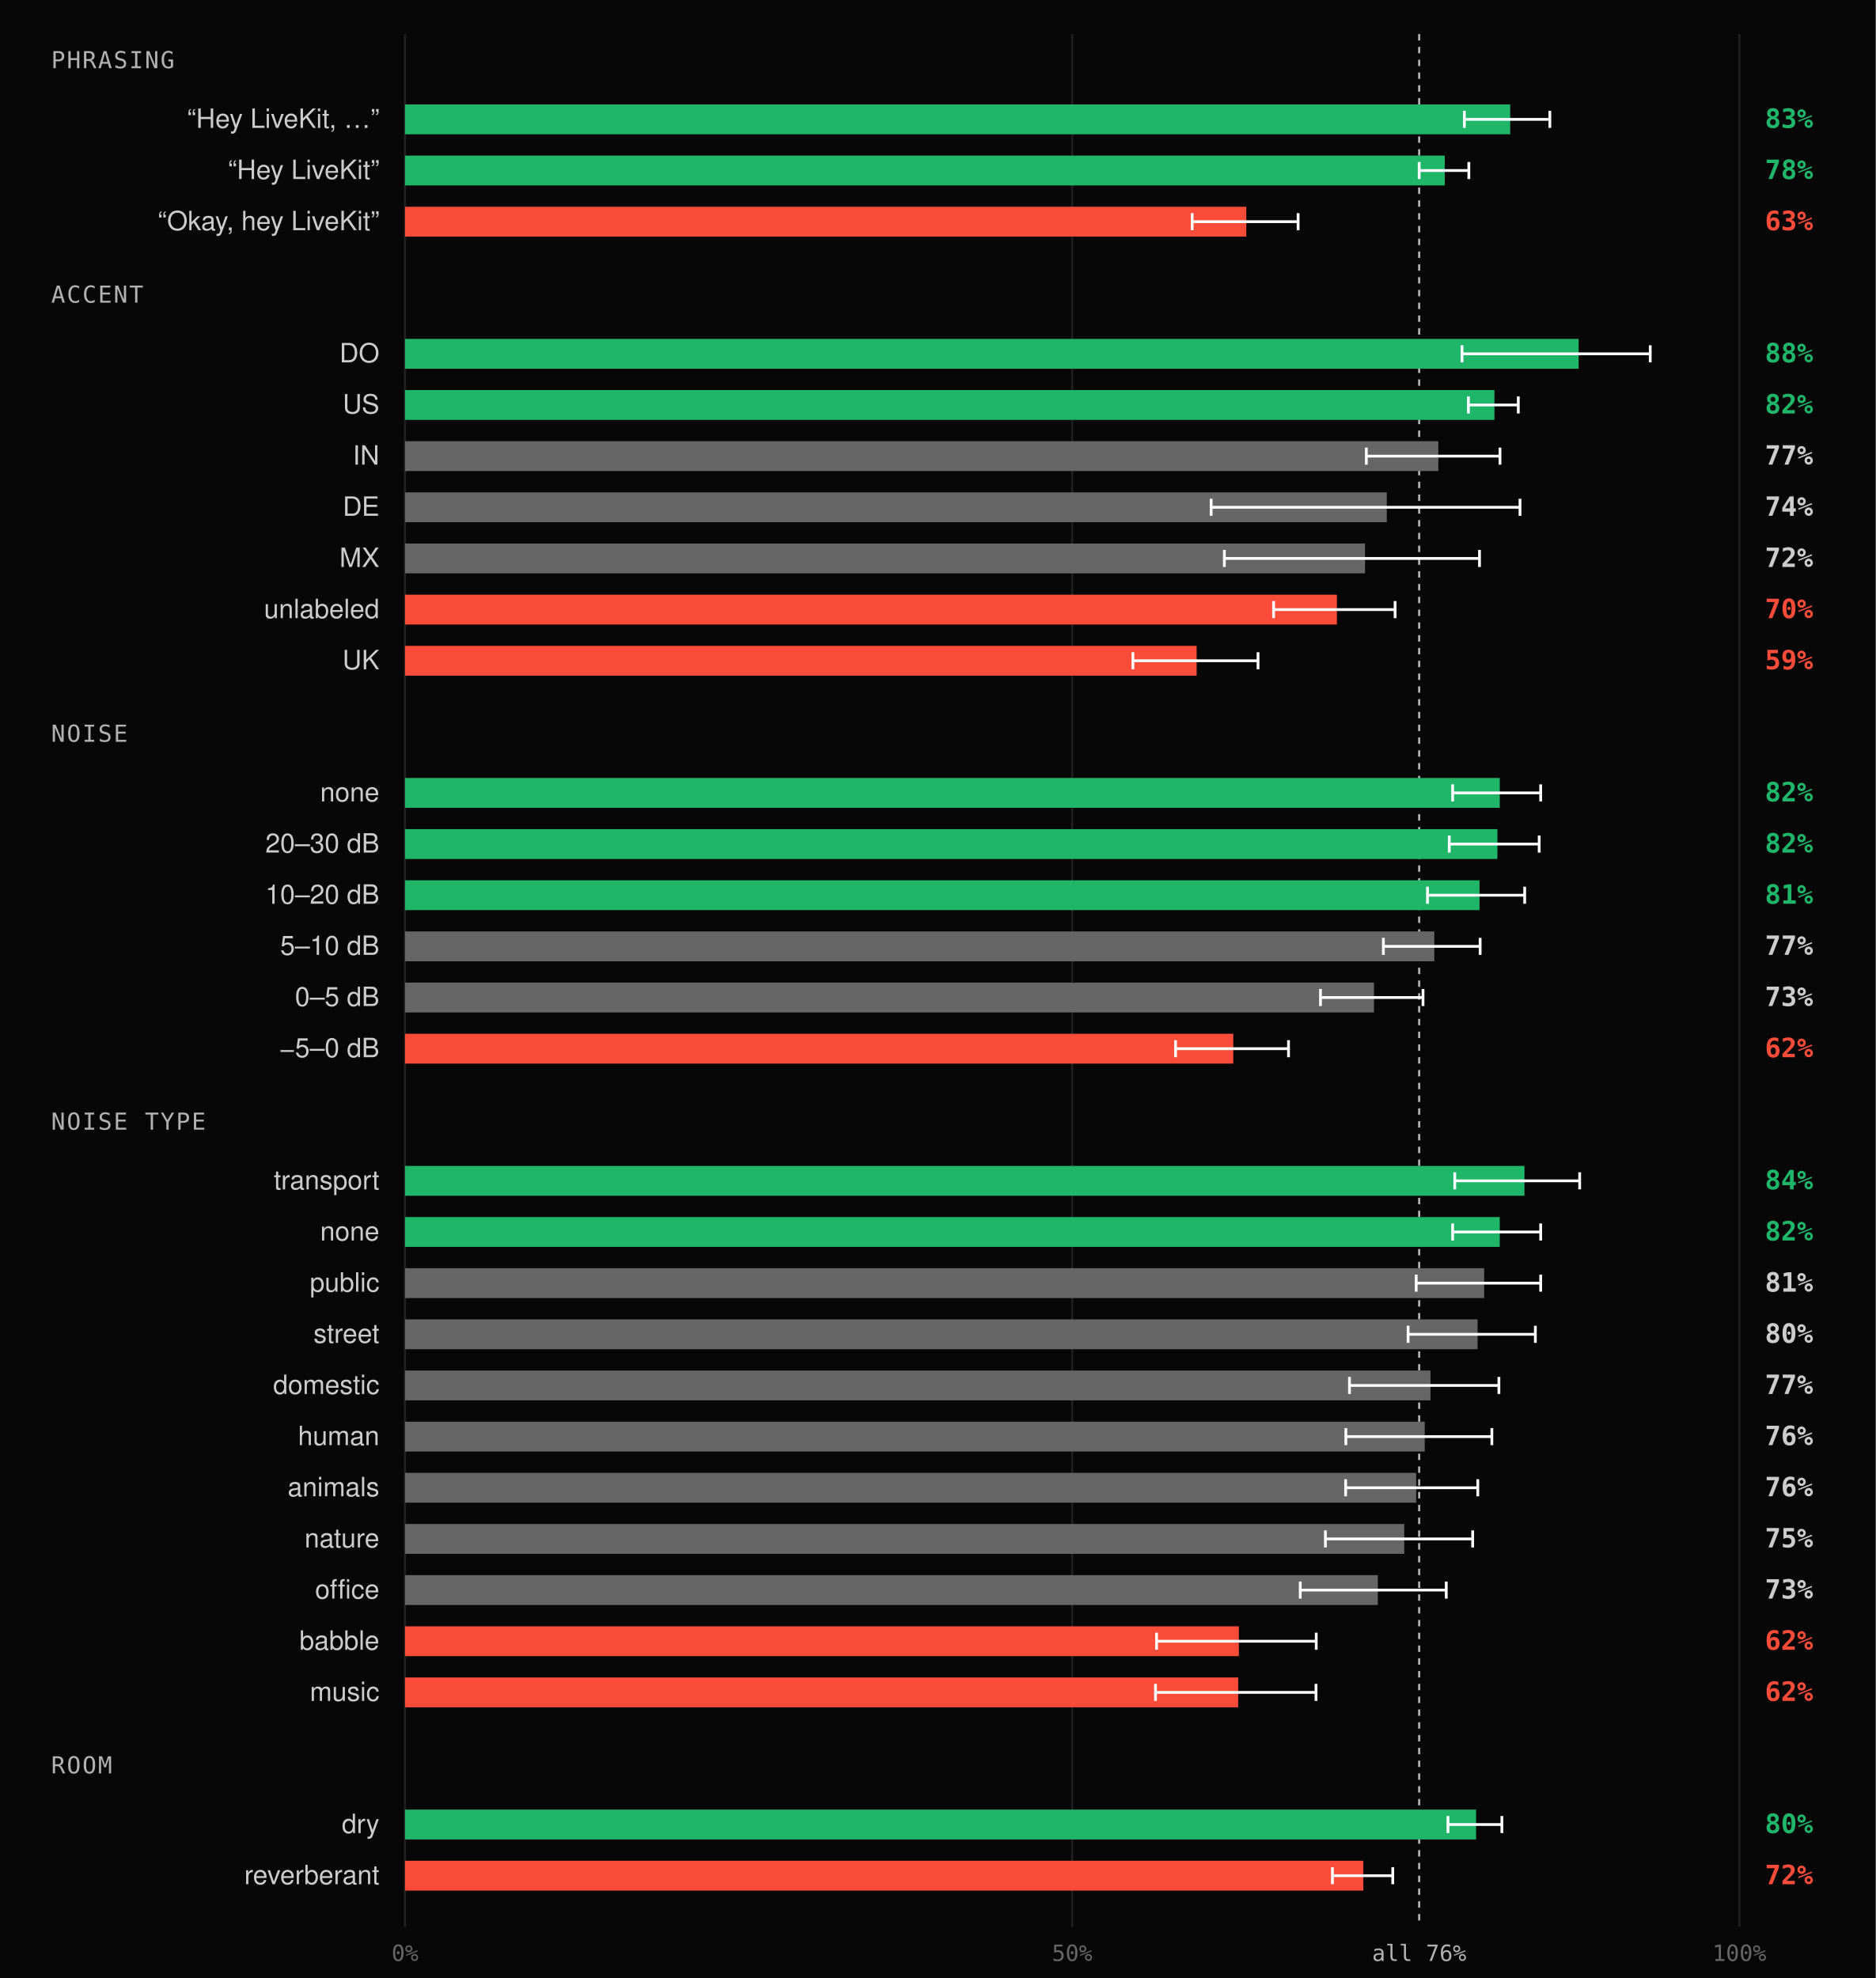
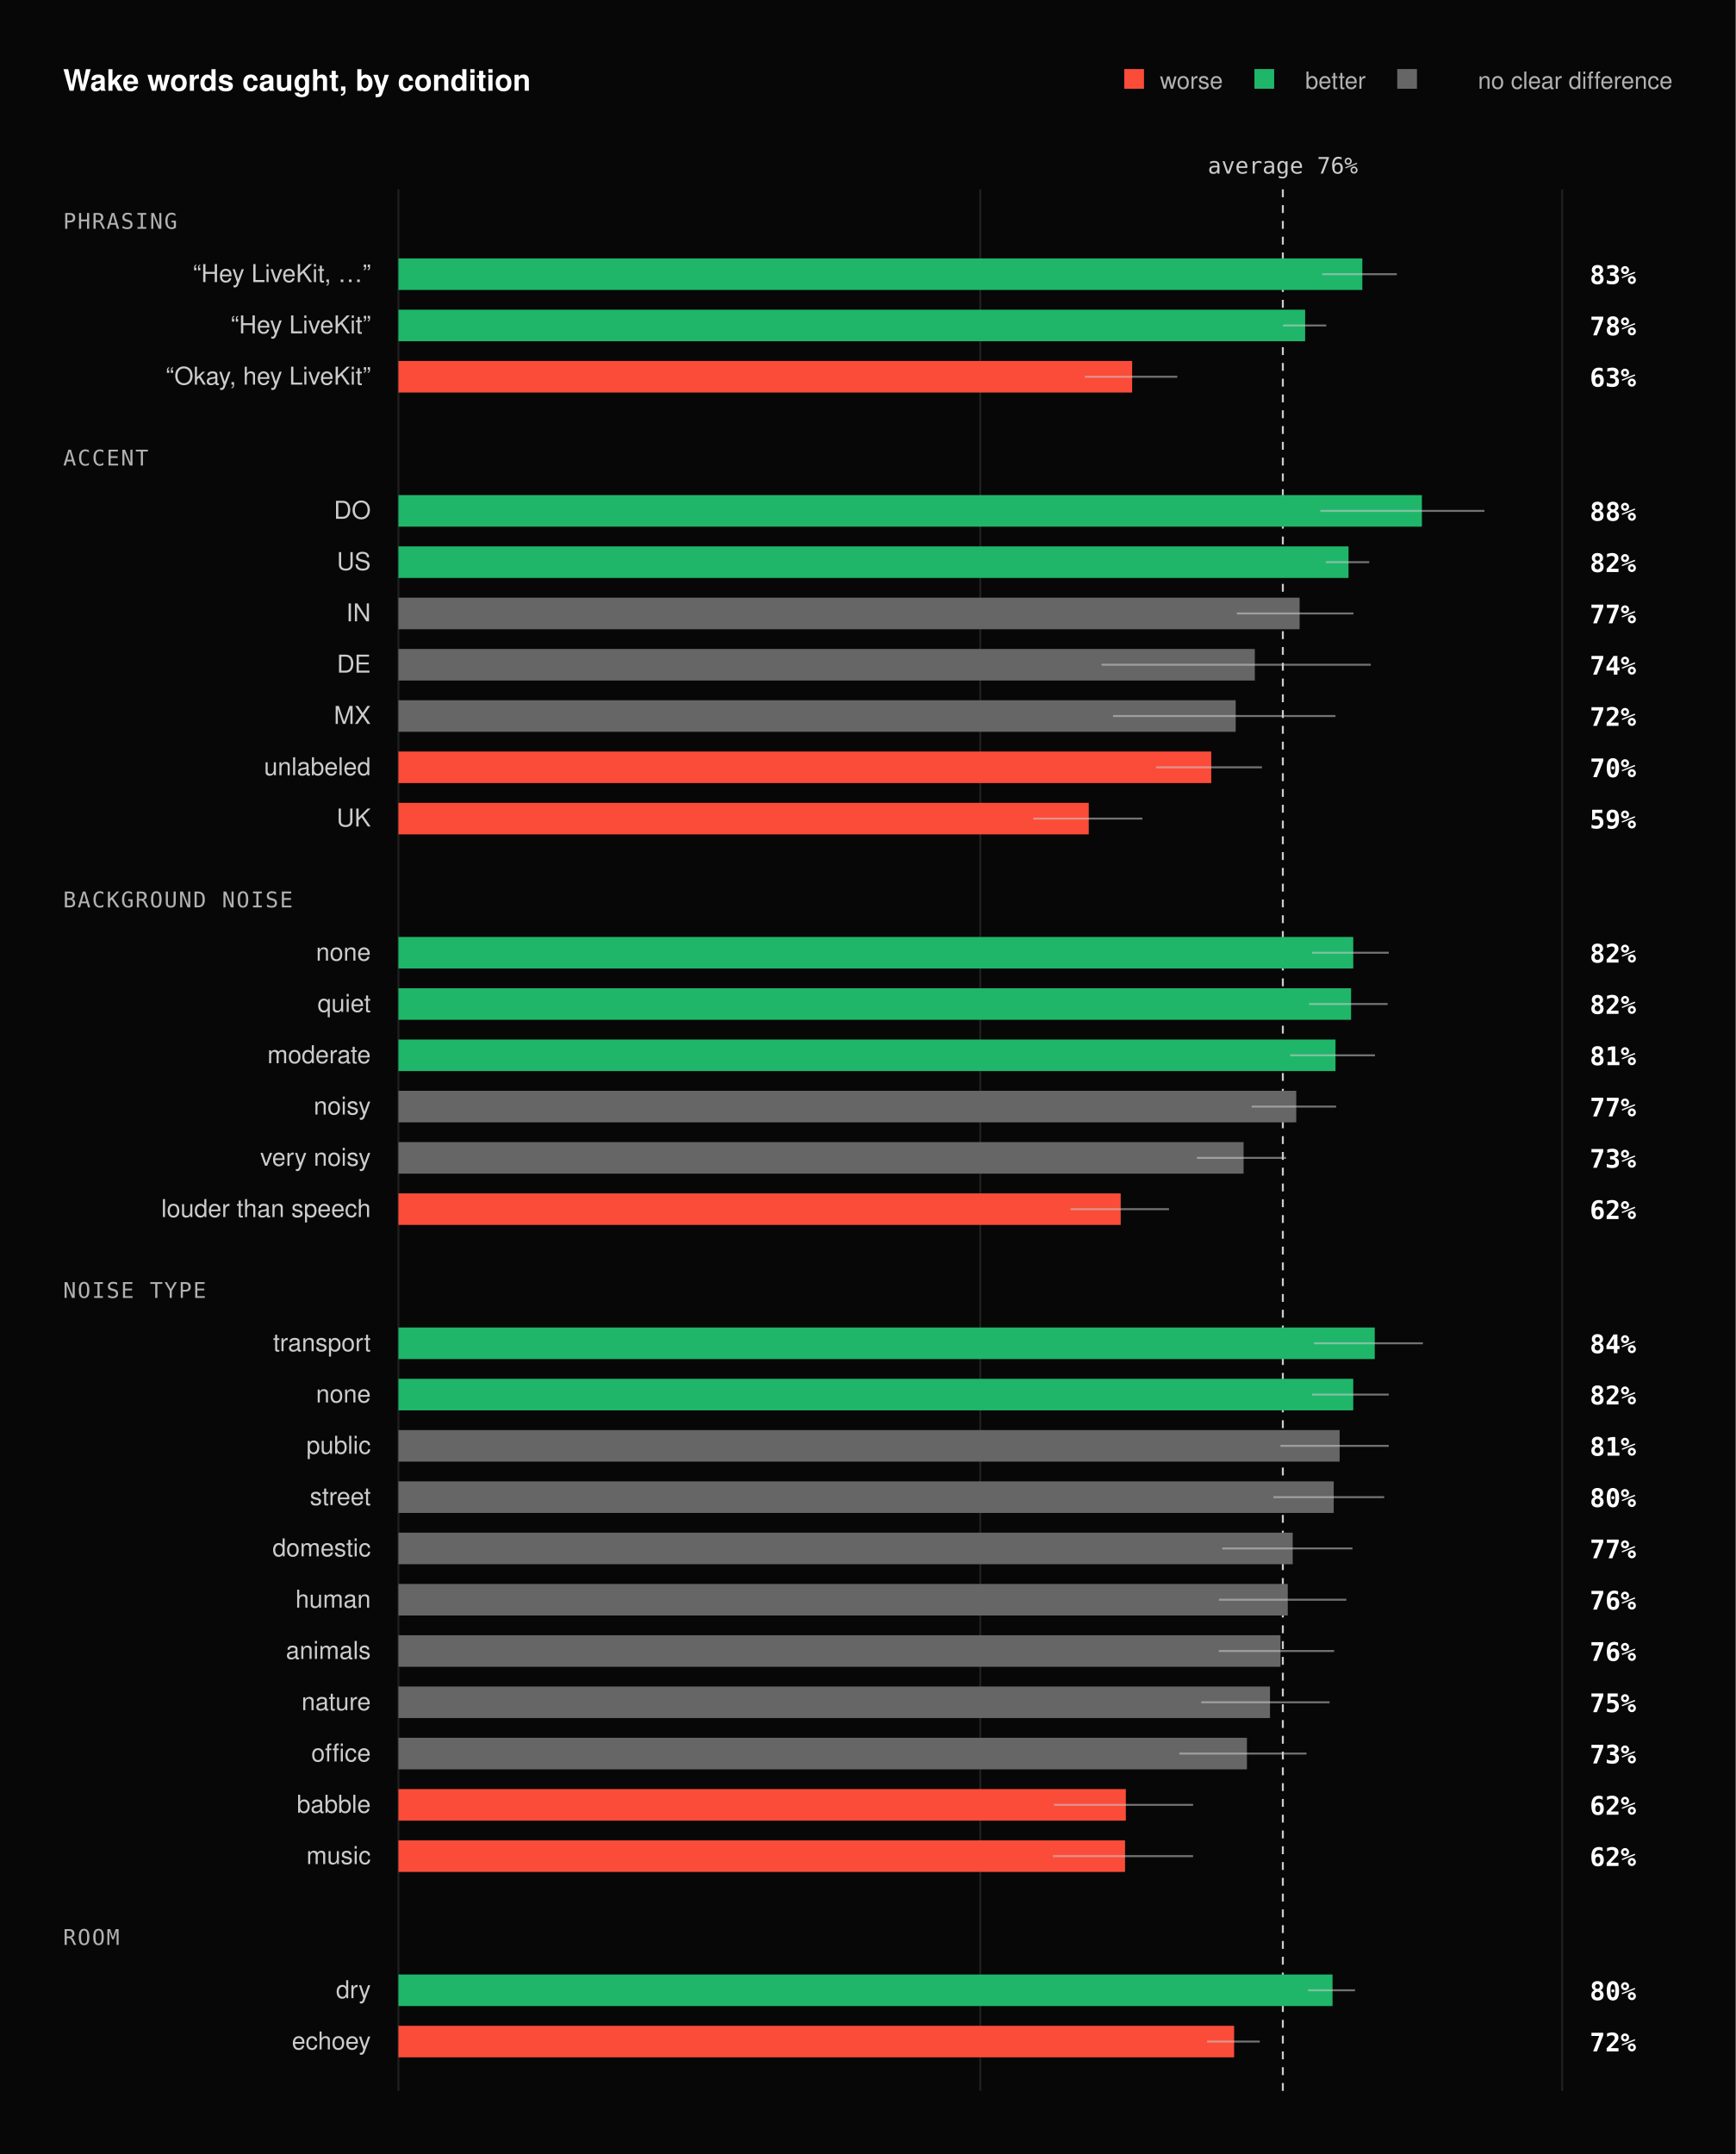
- <svg xmlns="http://www.w3.org/2000/svg" viewBox="0 0 880 928" width="880" height="928" font-family="'Public Sans', ui-sans-serif, system-ui, -apple-system, 'Segoe UI', Helvetica, Arial, sans-serif">
-   <rect width="880" height="928" fill="#070707" />
-   <line x1="190.0" y1="16" x2="190.0" y2="904" stroke="#202020" />
-   <text x="190.0" y="920.0" fill="#666666" font-size="10.5" text-anchor="middle" font-weight="400" font-family="CommitMono, ui-monospace, 'SF Mono', 'Cascadia Mono', Menlo, monospace">0%</text>
-   <line x1="503.0" y1="16" x2="503.0" y2="904" stroke="#202020" />
-   <text x="503.0" y="920.0" fill="#666666" font-size="10.5" text-anchor="middle" font-weight="400" font-family="CommitMono, ui-monospace, 'SF Mono', 'Cascadia Mono', Menlo, monospace">50%</text>
-   <line x1="816.0" y1="16" x2="816.0" y2="904" stroke="#202020" />
-   <text x="816.0" y="920.0" fill="#666666" font-size="10.5" text-anchor="middle" font-weight="400" font-family="CommitMono, ui-monospace, 'SF Mono', 'Cascadia Mono', Menlo, monospace">100%</text>
-   <line x1="665.8" y1="16" x2="665.8" y2="904" stroke="#b2b2b2" stroke-dasharray="3 3" />
-   <text x="665.8" y="920.0" fill="#b2b2b2" font-size="10.5" text-anchor="middle" font-weight="400" font-family="CommitMono, ui-monospace, 'SF Mono', 'Cascadia Mono', Menlo, monospace">all 76%</text>
-   <text x="24.0" y="32.0" fill="#b2b2b2" font-size="11" text-anchor="start" font-weight="400" font-family="CommitMono, ui-monospace, 'SF Mono', 'Cascadia Mono', Menlo, monospace" letter-spacing="0.7">PHRASING</text>
-   <text x="178.0" y="60.0" fill="#cccccc" font-size="12.5" text-anchor="end" font-weight="400">“Hey LiveKit, …”</text>
-   <rect x="190" y="49.0" width="518.5" height="14" fill="#1fb66a" />
-   <line x1="687.0" y1="56.0" x2="727.1" y2="56.0" stroke="#ffffff" stroke-width="1.3" />
-   <line x1="687.0" y1="52.0" x2="687.0" y2="60.0" stroke="#ffffff" stroke-width="1.3" />
-   <line x1="727.1" y1="52.0" x2="727.1" y2="60.0" stroke="#ffffff" stroke-width="1.3" />
-   <text x="828.0" y="60.0" fill="#1fb66a" font-size="12.5" text-anchor="start" font-weight="600" font-family="CommitMono, ui-monospace, 'SF Mono', 'Cascadia Mono', Menlo, monospace">83%</text>
-   <text x="178.0" y="84.0" fill="#cccccc" font-size="12.5" text-anchor="end" font-weight="400">“Hey LiveKit”</text>
-   <rect x="190" y="73.0" width="487.8" height="14" fill="#1fb66a" />
-   <line x1="665.8" y1="80.0" x2="689.1" y2="80.0" stroke="#ffffff" stroke-width="1.3" />
-   <line x1="665.8" y1="76.0" x2="665.8" y2="84.0" stroke="#ffffff" stroke-width="1.3" />
-   <line x1="689.1" y1="76.0" x2="689.1" y2="84.0" stroke="#ffffff" stroke-width="1.3" />
-   <text x="828.0" y="84.0" fill="#1fb66a" font-size="12.5" text-anchor="start" font-weight="600" font-family="CommitMono, ui-monospace, 'SF Mono', 'Cascadia Mono', Menlo, monospace">78%</text>
-   <text x="178.0" y="108.0" fill="#cccccc" font-size="12.5" text-anchor="end" font-weight="400">“Okay, hey LiveKit”</text>
-   <rect x="190" y="97.0" width="394.7" height="14" fill="#fa4c39" />
-   <line x1="559.3" y1="104.0" x2="609.0" y2="104.0" stroke="#ffffff" stroke-width="1.3" />
-   <line x1="559.3" y1="100.0" x2="559.3" y2="108.0" stroke="#ffffff" stroke-width="1.3" />
-   <line x1="609.0" y1="100.0" x2="609.0" y2="108.0" stroke="#ffffff" stroke-width="1.3" />
-   <text x="828.0" y="108.0" fill="#fa4c39" font-size="12.5" text-anchor="start" font-weight="600" font-family="CommitMono, ui-monospace, 'SF Mono', 'Cascadia Mono', Menlo, monospace">63%</text>
-   <text x="24.0" y="142.0" fill="#b2b2b2" font-size="11" text-anchor="start" font-weight="400" font-family="CommitMono, ui-monospace, 'SF Mono', 'Cascadia Mono', Menlo, monospace" letter-spacing="0.7">ACCENT</text>
-   <text x="178.0" y="170.0" fill="#cccccc" font-size="12.5" text-anchor="end" font-weight="400">DO</text>
-   <rect x="190" y="159.0" width="550.6" height="14" fill="#1fb66a" />
-   <line x1="685.9" y1="166.0" x2="774.2" y2="166.0" stroke="#ffffff" stroke-width="1.3" />
-   <line x1="685.9" y1="162.0" x2="685.9" y2="170.0" stroke="#ffffff" stroke-width="1.3" />
-   <line x1="774.2" y1="162.0" x2="774.2" y2="170.0" stroke="#ffffff" stroke-width="1.3" />
-   <text x="828.0" y="170.0" fill="#1fb66a" font-size="12.5" text-anchor="start" font-weight="600" font-family="CommitMono, ui-monospace, 'SF Mono', 'Cascadia Mono', Menlo, monospace">88%</text>
-   <text x="178.0" y="194.0" fill="#cccccc" font-size="12.5" text-anchor="end" font-weight="400">US</text>
-   <rect x="190" y="183.0" width="511.1" height="14" fill="#1fb66a" />
-   <line x1="688.9" y1="190.0" x2="712.3" y2="190.0" stroke="#ffffff" stroke-width="1.3" />
-   <line x1="688.9" y1="186.0" x2="688.9" y2="194.0" stroke="#ffffff" stroke-width="1.3" />
-   <line x1="712.3" y1="186.0" x2="712.3" y2="194.0" stroke="#ffffff" stroke-width="1.3" />
-   <text x="828.0" y="194.0" fill="#1fb66a" font-size="12.5" text-anchor="start" font-weight="600" font-family="CommitMono, ui-monospace, 'SF Mono', 'Cascadia Mono', Menlo, monospace">82%</text>
-   <text x="178.0" y="218.0" fill="#cccccc" font-size="12.5" text-anchor="end" font-weight="400">IN</text>
-   <rect x="190" y="207.0" width="484.8" height="14" fill="#666666" />
-   <line x1="641.0" y1="214.0" x2="703.7" y2="214.0" stroke="#ffffff" stroke-width="1.3" />
-   <line x1="641.0" y1="210.0" x2="641.0" y2="218.0" stroke="#ffffff" stroke-width="1.3" />
-   <line x1="703.7" y1="210.0" x2="703.7" y2="218.0" stroke="#ffffff" stroke-width="1.3" />
-   <text x="828.0" y="218.0" fill="#cccccc" font-size="12.5" text-anchor="start" font-weight="600" font-family="CommitMono, ui-monospace, 'SF Mono', 'Cascadia Mono', Menlo, monospace">77%</text>
-   <text x="178.0" y="242.0" fill="#cccccc" font-size="12.5" text-anchor="end" font-weight="400">DE</text>
-   <rect x="190" y="231.0" width="460.6" height="14" fill="#666666" />
-   <line x1="568.2" y1="238.0" x2="713.1" y2="238.0" stroke="#ffffff" stroke-width="1.3" />
-   <line x1="568.2" y1="234.0" x2="568.2" y2="242.0" stroke="#ffffff" stroke-width="1.3" />
-   <line x1="713.1" y1="234.0" x2="713.1" y2="242.0" stroke="#ffffff" stroke-width="1.3" />
-   <text x="828.0" y="242.0" fill="#cccccc" font-size="12.5" text-anchor="start" font-weight="600" font-family="CommitMono, ui-monospace, 'SF Mono', 'Cascadia Mono', Menlo, monospace">74%</text>
-   <text x="178.0" y="266.0" fill="#cccccc" font-size="12.5" text-anchor="end" font-weight="400">MX</text>
-   <rect x="190" y="255.0" width="450.4" height="14" fill="#666666" />
-   <line x1="574.4" y1="262.0" x2="694.1" y2="262.0" stroke="#ffffff" stroke-width="1.3" />
-   <line x1="574.4" y1="258.0" x2="574.4" y2="266.0" stroke="#ffffff" stroke-width="1.3" />
-   <line x1="694.1" y1="258.0" x2="694.1" y2="266.0" stroke="#ffffff" stroke-width="1.3" />
-   <text x="828.0" y="266.0" fill="#cccccc" font-size="12.5" text-anchor="start" font-weight="600" font-family="CommitMono, ui-monospace, 'SF Mono', 'Cascadia Mono', Menlo, monospace">72%</text>
-   <text x="178.0" y="290.0" fill="#cccccc" font-size="12.5" text-anchor="end" font-weight="400">unlabeled</text>
-   <rect x="190" y="279.0" width="437.2" height="14" fill="#fa4c39" />
-   <line x1="597.5" y1="286.0" x2="654.5" y2="286.0" stroke="#ffffff" stroke-width="1.3" />
-   <line x1="597.5" y1="282.0" x2="597.5" y2="290.0" stroke="#ffffff" stroke-width="1.3" />
-   <line x1="654.5" y1="282.0" x2="654.5" y2="290.0" stroke="#ffffff" stroke-width="1.3" />
-   <text x="828.0" y="290.0" fill="#fa4c39" font-size="12.5" text-anchor="start" font-weight="600" font-family="CommitMono, ui-monospace, 'SF Mono', 'Cascadia Mono', Menlo, monospace">70%</text>
-   <text x="178.0" y="314.0" fill="#cccccc" font-size="12.5" text-anchor="end" font-weight="400">UK</text>
-   <rect x="190" y="303.0" width="371.4" height="14" fill="#fa4c39" />
-   <line x1="531.5" y1="310.0" x2="590.2" y2="310.0" stroke="#ffffff" stroke-width="1.3" />
-   <line x1="531.5" y1="306.0" x2="531.5" y2="314.0" stroke="#ffffff" stroke-width="1.3" />
-   <line x1="590.2" y1="306.0" x2="590.2" y2="314.0" stroke="#ffffff" stroke-width="1.3" />
-   <text x="828.0" y="314.0" fill="#fa4c39" font-size="12.5" text-anchor="start" font-weight="600" font-family="CommitMono, ui-monospace, 'SF Mono', 'Cascadia Mono', Menlo, monospace">59%</text>
-   <text x="24.0" y="348.0" fill="#b2b2b2" font-size="11" text-anchor="start" font-weight="400" font-family="CommitMono, ui-monospace, 'SF Mono', 'Cascadia Mono', Menlo, monospace" letter-spacing="0.7">NOISE</text>
-   <text x="178.0" y="376.0" fill="#cccccc" font-size="12.5" text-anchor="end" font-weight="400">none</text>
-   <rect x="190" y="365.0" width="513.6" height="14" fill="#1fb66a" />
-   <line x1="681.5" y1="372.0" x2="722.8" y2="372.0" stroke="#ffffff" stroke-width="1.3" />
-   <line x1="681.5" y1="368.0" x2="681.5" y2="376.0" stroke="#ffffff" stroke-width="1.3" />
-   <line x1="722.8" y1="368.0" x2="722.8" y2="376.0" stroke="#ffffff" stroke-width="1.3" />
-   <text x="828.0" y="376.0" fill="#1fb66a" font-size="12.5" text-anchor="start" font-weight="600" font-family="CommitMono, ui-monospace, 'SF Mono', 'Cascadia Mono', Menlo, monospace">82%</text>
-   <text x="178.0" y="400.0" fill="#cccccc" font-size="12.5" text-anchor="end" font-weight="400">20–30 dB</text>
-   <rect x="190" y="389.0" width="512.5" height="14" fill="#1fb66a" />
-   <line x1="679.9" y1="396.0" x2="722.1" y2="396.0" stroke="#ffffff" stroke-width="1.3" />
-   <line x1="679.9" y1="392.0" x2="679.9" y2="400.0" stroke="#ffffff" stroke-width="1.3" />
-   <line x1="722.1" y1="392.0" x2="722.1" y2="400.0" stroke="#ffffff" stroke-width="1.3" />
-   <text x="828.0" y="400.0" fill="#1fb66a" font-size="12.5" text-anchor="start" font-weight="600" font-family="CommitMono, ui-monospace, 'SF Mono', 'Cascadia Mono', Menlo, monospace">82%</text>
-   <text x="178.0" y="424.0" fill="#cccccc" font-size="12.5" text-anchor="end" font-weight="400">10–20 dB</text>
-   <rect x="190" y="413.0" width="504.1" height="14" fill="#1fb66a" />
-   <line x1="669.7" y1="420.0" x2="715.3" y2="420.0" stroke="#ffffff" stroke-width="1.3" />
-   <line x1="669.7" y1="416.0" x2="669.7" y2="424.0" stroke="#ffffff" stroke-width="1.3" />
-   <line x1="715.3" y1="416.0" x2="715.3" y2="424.0" stroke="#ffffff" stroke-width="1.3" />
-   <text x="828.0" y="424.0" fill="#1fb66a" font-size="12.5" text-anchor="start" font-weight="600" font-family="CommitMono, ui-monospace, 'SF Mono', 'Cascadia Mono', Menlo, monospace">81%</text>
-   <text x="178.0" y="448.0" fill="#cccccc" font-size="12.5" text-anchor="end" font-weight="400">5–10 dB</text>
-   <rect x="190" y="437.0" width="482.9" height="14" fill="#666666" />
-   <line x1="649.0" y1="444.0" x2="694.4" y2="444.0" stroke="#ffffff" stroke-width="1.3" />
-   <line x1="649.0" y1="440.0" x2="649.0" y2="448.0" stroke="#ffffff" stroke-width="1.3" />
-   <line x1="694.4" y1="440.0" x2="694.4" y2="448.0" stroke="#ffffff" stroke-width="1.3" />
-   <text x="828.0" y="448.0" fill="#cccccc" font-size="12.5" text-anchor="start" font-weight="600" font-family="CommitMono, ui-monospace, 'SF Mono', 'Cascadia Mono', Menlo, monospace">77%</text>
-   <text x="178.0" y="472.0" fill="#cccccc" font-size="12.5" text-anchor="end" font-weight="400">0–5 dB</text>
-   <rect x="190" y="461.0" width="454.6" height="14" fill="#666666" />
-   <line x1="619.5" y1="468.0" x2="667.6" y2="468.0" stroke="#ffffff" stroke-width="1.3" />
-   <line x1="619.5" y1="464.0" x2="619.5" y2="472.0" stroke="#ffffff" stroke-width="1.3" />
-   <line x1="667.6" y1="464.0" x2="667.6" y2="472.0" stroke="#ffffff" stroke-width="1.3" />
-   <text x="828.0" y="472.0" fill="#cccccc" font-size="12.5" text-anchor="start" font-weight="600" font-family="CommitMono, ui-monospace, 'SF Mono', 'Cascadia Mono', Menlo, monospace">73%</text>
-   <text x="178.0" y="496.0" fill="#cccccc" font-size="12.5" text-anchor="end" font-weight="400">−5–0 dB</text>
-   <rect x="190" y="485.0" width="388.6" height="14" fill="#fa4c39" />
-   <line x1="551.5" y1="492.0" x2="604.5" y2="492.0" stroke="#ffffff" stroke-width="1.3" />
-   <line x1="551.5" y1="488.0" x2="551.5" y2="496.0" stroke="#ffffff" stroke-width="1.3" />
-   <line x1="604.5" y1="488.0" x2="604.5" y2="496.0" stroke="#ffffff" stroke-width="1.3" />
-   <text x="828.0" y="496.0" fill="#fa4c39" font-size="12.5" text-anchor="start" font-weight="600" font-family="CommitMono, ui-monospace, 'SF Mono', 'Cascadia Mono', Menlo, monospace">62%</text>
-   <text x="24.0" y="530.0" fill="#b2b2b2" font-size="11" text-anchor="start" font-weight="400" font-family="CommitMono, ui-monospace, 'SF Mono', 'Cascadia Mono', Menlo, monospace" letter-spacing="0.7">NOISE TYPE</text>
-   <text x="178.0" y="558.0" fill="#cccccc" font-size="12.5" text-anchor="end" font-weight="400">transport</text>
-   <rect x="190" y="547.0" width="525.2" height="14" fill="#1fb66a" />
-   <line x1="682.5" y1="554.0" x2="741.1" y2="554.0" stroke="#ffffff" stroke-width="1.3" />
-   <line x1="682.5" y1="550.0" x2="682.5" y2="558.0" stroke="#ffffff" stroke-width="1.3" />
-   <line x1="741.1" y1="550.0" x2="741.1" y2="558.0" stroke="#ffffff" stroke-width="1.3" />
-   <text x="828.0" y="558.0" fill="#1fb66a" font-size="12.5" text-anchor="start" font-weight="600" font-family="CommitMono, ui-monospace, 'SF Mono', 'Cascadia Mono', Menlo, monospace">84%</text>
-   <text x="178.0" y="582.0" fill="#cccccc" font-size="12.5" text-anchor="end" font-weight="400">none</text>
-   <rect x="190" y="571.0" width="513.6" height="14" fill="#1fb66a" />
-   <line x1="681.5" y1="578.0" x2="722.8" y2="578.0" stroke="#ffffff" stroke-width="1.3" />
-   <line x1="681.5" y1="574.0" x2="681.5" y2="582.0" stroke="#ffffff" stroke-width="1.3" />
-   <line x1="722.8" y1="574.0" x2="722.8" y2="582.0" stroke="#ffffff" stroke-width="1.3" />
-   <text x="828.0" y="582.0" fill="#1fb66a" font-size="12.5" text-anchor="start" font-weight="600" font-family="CommitMono, ui-monospace, 'SF Mono', 'Cascadia Mono', Menlo, monospace">82%</text>
-   <text x="178.0" y="606.0" fill="#cccccc" font-size="12.5" text-anchor="end" font-weight="400">public</text>
-   <rect x="190" y="595.0" width="506.3" height="14" fill="#666666" />
-   <line x1="664.4" y1="602.0" x2="722.8" y2="602.0" stroke="#ffffff" stroke-width="1.3" />
-   <line x1="664.4" y1="598.0" x2="664.4" y2="606.0" stroke="#ffffff" stroke-width="1.3" />
-   <line x1="722.8" y1="598.0" x2="722.8" y2="606.0" stroke="#ffffff" stroke-width="1.3" />
-   <text x="828.0" y="606.0" fill="#cccccc" font-size="12.5" text-anchor="start" font-weight="600" font-family="CommitMono, ui-monospace, 'SF Mono', 'Cascadia Mono', Menlo, monospace">81%</text>
-   <text x="178.0" y="630.0" fill="#cccccc" font-size="12.5" text-anchor="end" font-weight="400">street</text>
-   <rect x="190" y="619.0" width="503.2" height="14" fill="#666666" />
-   <line x1="660.6" y1="626.0" x2="720.3" y2="626.0" stroke="#ffffff" stroke-width="1.3" />
-   <line x1="660.6" y1="622.0" x2="660.6" y2="630.0" stroke="#ffffff" stroke-width="1.3" />
-   <line x1="720.3" y1="622.0" x2="720.3" y2="630.0" stroke="#ffffff" stroke-width="1.3" />
-   <text x="828.0" y="630.0" fill="#cccccc" font-size="12.5" text-anchor="start" font-weight="600" font-family="CommitMono, ui-monospace, 'SF Mono', 'Cascadia Mono', Menlo, monospace">80%</text>
-   <text x="178.0" y="654.0" fill="#cccccc" font-size="12.5" text-anchor="end" font-weight="400">domestic</text>
-   <rect x="190" y="643.0" width="481.1" height="14" fill="#666666" />
-   <line x1="633.1" y1="650.0" x2="703.2" y2="650.0" stroke="#ffffff" stroke-width="1.3" />
-   <line x1="633.1" y1="646.0" x2="633.1" y2="654.0" stroke="#ffffff" stroke-width="1.3" />
-   <line x1="703.2" y1="646.0" x2="703.2" y2="654.0" stroke="#ffffff" stroke-width="1.3" />
-   <text x="828.0" y="654.0" fill="#cccccc" font-size="12.5" text-anchor="start" font-weight="600" font-family="CommitMono, ui-monospace, 'SF Mono', 'Cascadia Mono', Menlo, monospace">77%</text>
-   <text x="178.0" y="678.0" fill="#cccccc" font-size="12.5" text-anchor="end" font-weight="400">human</text>
-   <rect x="190" y="667.0" width="478.4" height="14" fill="#666666" />
-   <line x1="631.4" y1="674.0" x2="699.9" y2="674.0" stroke="#ffffff" stroke-width="1.3" />
-   <line x1="631.4" y1="670.0" x2="631.4" y2="678.0" stroke="#ffffff" stroke-width="1.3" />
-   <line x1="699.9" y1="670.0" x2="699.9" y2="678.0" stroke="#ffffff" stroke-width="1.3" />
-   <text x="828.0" y="678.0" fill="#cccccc" font-size="12.5" text-anchor="start" font-weight="600" font-family="CommitMono, ui-monospace, 'SF Mono', 'Cascadia Mono', Menlo, monospace">76%</text>
-   <text x="178.0" y="702.0" fill="#cccccc" font-size="12.5" text-anchor="end" font-weight="400">animals</text>
-   <rect x="190" y="691.0" width="474.4" height="14" fill="#666666" />
-   <line x1="631.3" y1="698.0" x2="693.3" y2="698.0" stroke="#ffffff" stroke-width="1.3" />
-   <line x1="631.3" y1="694.0" x2="631.3" y2="702.0" stroke="#ffffff" stroke-width="1.3" />
-   <line x1="693.3" y1="694.0" x2="693.3" y2="702.0" stroke="#ffffff" stroke-width="1.3" />
-   <text x="828.0" y="702.0" fill="#cccccc" font-size="12.5" text-anchor="start" font-weight="600" font-family="CommitMono, ui-monospace, 'SF Mono', 'Cascadia Mono', Menlo, monospace">76%</text>
-   <text x="178.0" y="726.0" fill="#cccccc" font-size="12.5" text-anchor="end" font-weight="400">nature</text>
-   <rect x="190" y="715.0" width="468.8" height="14" fill="#666666" />
-   <line x1="621.8" y1="722.0" x2="690.9" y2="722.0" stroke="#ffffff" stroke-width="1.3" />
-   <line x1="621.8" y1="718.0" x2="621.8" y2="726.0" stroke="#ffffff" stroke-width="1.3" />
-   <line x1="690.9" y1="718.0" x2="690.9" y2="726.0" stroke="#ffffff" stroke-width="1.3" />
-   <text x="828.0" y="726.0" fill="#cccccc" font-size="12.5" text-anchor="start" font-weight="600" font-family="CommitMono, ui-monospace, 'SF Mono', 'Cascadia Mono', Menlo, monospace">75%</text>
-   <text x="178.0" y="750.0" fill="#cccccc" font-size="12.5" text-anchor="end" font-weight="400">office</text>
-   <rect x="190" y="739.0" width="456.4" height="14" fill="#666666" />
-   <line x1="610.0" y1="746.0" x2="678.5" y2="746.0" stroke="#ffffff" stroke-width="1.3" />
-   <line x1="610.0" y1="742.0" x2="610.0" y2="750.0" stroke="#ffffff" stroke-width="1.3" />
-   <line x1="678.5" y1="742.0" x2="678.5" y2="750.0" stroke="#ffffff" stroke-width="1.3" />
-   <text x="828.0" y="750.0" fill="#cccccc" font-size="12.5" text-anchor="start" font-weight="600" font-family="CommitMono, ui-monospace, 'SF Mono', 'Cascadia Mono', Menlo, monospace">73%</text>
-   <text x="178.0" y="774.0" fill="#cccccc" font-size="12.5" text-anchor="end" font-weight="400">babble</text>
-   <rect x="190" y="763.0" width="391.2" height="14" fill="#fa4c39" />
-   <line x1="542.6" y1="770.0" x2="617.5" y2="770.0" stroke="#ffffff" stroke-width="1.3" />
-   <line x1="542.6" y1="766.0" x2="542.6" y2="774.0" stroke="#ffffff" stroke-width="1.3" />
-   <line x1="617.5" y1="766.0" x2="617.5" y2="774.0" stroke="#ffffff" stroke-width="1.3" />
-   <text x="828.0" y="774.0" fill="#fa4c39" font-size="12.5" text-anchor="start" font-weight="600" font-family="CommitMono, ui-monospace, 'SF Mono', 'Cascadia Mono', Menlo, monospace">62%</text>
-   <text x="178.0" y="798.0" fill="#cccccc" font-size="12.5" text-anchor="end" font-weight="400">music</text>
-   <rect x="190" y="787.0" width="390.9" height="14" fill="#fa4c39" />
-   <line x1="542.1" y1="794.0" x2="617.4" y2="794.0" stroke="#ffffff" stroke-width="1.3" />
-   <line x1="542.1" y1="790.0" x2="542.1" y2="798.0" stroke="#ffffff" stroke-width="1.3" />
-   <line x1="617.4" y1="790.0" x2="617.4" y2="798.0" stroke="#ffffff" stroke-width="1.3" />
-   <text x="828.0" y="798.0" fill="#fa4c39" font-size="12.5" text-anchor="start" font-weight="600" font-family="CommitMono, ui-monospace, 'SF Mono', 'Cascadia Mono', Menlo, monospace">62%</text>
-   <text x="24.0" y="832.0" fill="#b2b2b2" font-size="11" text-anchor="start" font-weight="400" font-family="CommitMono, ui-monospace, 'SF Mono', 'Cascadia Mono', Menlo, monospace" letter-spacing="0.7">ROOM</text>
-   <text x="178.0" y="860.0" fill="#cccccc" font-size="12.5" text-anchor="end" font-weight="400">dry</text>
-   <rect x="190" y="849.0" width="502.5" height="14" fill="#1fb66a" />
-   <line x1="679.3" y1="856.0" x2="704.6" y2="856.0" stroke="#ffffff" stroke-width="1.3" />
-   <line x1="679.3" y1="852.0" x2="679.3" y2="860.0" stroke="#ffffff" stroke-width="1.3" />
-   <line x1="704.6" y1="852.0" x2="704.6" y2="860.0" stroke="#ffffff" stroke-width="1.3" />
-   <text x="828.0" y="860.0" fill="#1fb66a" font-size="12.5" text-anchor="start" font-weight="600" font-family="CommitMono, ui-monospace, 'SF Mono', 'Cascadia Mono', Menlo, monospace">80%</text>
-   <text x="178.0" y="884.0" fill="#cccccc" font-size="12.5" text-anchor="end" font-weight="400">reverberant</text>
-   <rect x="190" y="873.0" width="449.6" height="14" fill="#fa4c39" />
-   <line x1="625.1" y1="880.0" x2="653.4" y2="880.0" stroke="#ffffff" stroke-width="1.3" />
-   <line x1="625.1" y1="876.0" x2="625.1" y2="884.0" stroke="#ffffff" stroke-width="1.3" />
-   <line x1="653.4" y1="876.0" x2="653.4" y2="884.0" stroke="#ffffff" stroke-width="1.3" />
-   <text x="828.0" y="884.0" fill="#fa4c39" font-size="12.5" text-anchor="start" font-weight="600" font-family="CommitMono, ui-monospace, 'SF Mono', 'Cascadia Mono', Menlo, monospace">72%</text>
+ <svg xmlns="http://www.w3.org/2000/svg" viewBox="0 0 880 1092" width="880" height="1092" font-family="'Public Sans', ui-sans-serif, system-ui, -apple-system, 'Segoe UI', Helvetica, Arial, sans-serif">
+   <rect width="880" height="1092" fill="#070707" />
+   <text x="32.0" y="46.0" fill="#ffffff" font-size="15" text-anchor="start" font-weight="600">Wake words caught, by condition</text>
+   <text x="848.0" y="45.0" fill="#b2b2b2" font-size="12" text-anchor="end" font-weight="400">no clear difference</text>
+   <rect x="708.4" y="35" width="10" height="10" fill="#666666" />
+   <text x="692.4" y="45.0" fill="#b2b2b2" font-size="12" text-anchor="end" font-weight="400">better</text>
+   <rect x="636.0" y="35" width="10" height="10" fill="#1fb66a" />
+   <text x="620.0" y="45.0" fill="#b2b2b2" font-size="12" text-anchor="end" font-weight="400">worse</text>
+   <rect x="570.0" y="35" width="10" height="10" fill="#fa4c39" />
+   <line x1="202.0" y1="96" x2="202.0" y2="1060" stroke="#202020" />
+   <line x1="497.0" y1="96" x2="497.0" y2="1060" stroke="#202020" />
+   <line x1="792.0" y1="96" x2="792.0" y2="1060" stroke="#202020" />
+   <line x1="650.4" y1="96" x2="650.4" y2="1060" stroke="#cccccc" stroke-dasharray="4 4" />
+   <text x="650.4" y="88.0" fill="#cccccc" font-size="11.5" text-anchor="middle" font-weight="400" font-family="CommitMono, ui-monospace, 'SF Mono', 'Cascadia Mono', Menlo, monospace">average 76%</text>
+   <text x="32.0" y="116.0" fill="#b2b2b2" font-size="11" text-anchor="start" font-weight="400" font-family="CommitMono, ui-monospace, 'SF Mono', 'Cascadia Mono', Menlo, monospace" letter-spacing="0.7">PHRASING</text>
+   <text x="188.0" y="143.0" fill="#cccccc" font-size="12.5" text-anchor="end" font-weight="400">“Hey LiveKit, …”</text>
+   <rect x="202" y="131.0" width="488.7" height="16" fill="#1fb66a" />
+   <line x1="670.4" y1="139.0" x2="708.2" y2="139.0" stroke="#cccccc" stroke-opacity="0.55" stroke-width="1" />
+   <text x="806.0" y="144.0" fill="#ffffff" font-size="13" text-anchor="start" font-weight="600" font-family="CommitMono, ui-monospace, 'SF Mono', 'Cascadia Mono', Menlo, monospace">83%</text>
+   <text x="188.0" y="169.0" fill="#cccccc" font-size="12.5" text-anchor="end" font-weight="400">“Hey LiveKit”</text>
+   <rect x="202" y="157.0" width="459.7" height="16" fill="#1fb66a" />
+   <line x1="650.5" y1="165.0" x2="672.4" y2="165.0" stroke="#cccccc" stroke-opacity="0.55" stroke-width="1" />
+   <text x="806.0" y="170.0" fill="#ffffff" font-size="13" text-anchor="start" font-weight="600" font-family="CommitMono, ui-monospace, 'SF Mono', 'Cascadia Mono', Menlo, monospace">78%</text>
+   <text x="188.0" y="195.0" fill="#cccccc" font-size="12.5" text-anchor="end" font-weight="400">“Okay, hey LiveKit”</text>
+   <rect x="202" y="183.0" width="372.0" height="16" fill="#fa4c39" />
+   <line x1="550.0" y1="191.0" x2="596.9" y2="191.0" stroke="#cccccc" stroke-opacity="0.55" stroke-width="1" />
+   <text x="806.0" y="196.0" fill="#ffffff" font-size="13" text-anchor="start" font-weight="600" font-family="CommitMono, ui-monospace, 'SF Mono', 'Cascadia Mono', Menlo, monospace">63%</text>
+   <text x="32.0" y="236.0" fill="#b2b2b2" font-size="11" text-anchor="start" font-weight="400" font-family="CommitMono, ui-monospace, 'SF Mono', 'Cascadia Mono', Menlo, monospace" letter-spacing="0.7">ACCENT</text>
+   <text x="188.0" y="263.0" fill="#cccccc" font-size="12.5" text-anchor="end" font-weight="400">DO</text>
+   <rect x="202" y="251.0" width="518.9" height="16" fill="#1fb66a" />
+   <line x1="669.4" y1="259.0" x2="752.6" y2="259.0" stroke="#cccccc" stroke-opacity="0.55" stroke-width="1" />
+   <text x="806.0" y="264.0" fill="#ffffff" font-size="13" text-anchor="start" font-weight="600" font-family="CommitMono, ui-monospace, 'SF Mono', 'Cascadia Mono', Menlo, monospace">88%</text>
+   <text x="188.0" y="289.0" fill="#cccccc" font-size="12.5" text-anchor="end" font-weight="400">US</text>
+   <rect x="202" y="277.0" width="481.7" height="16" fill="#1fb66a" />
+   <line x1="672.2" y1="285.0" x2="694.2" y2="285.0" stroke="#cccccc" stroke-opacity="0.55" stroke-width="1" />
+   <text x="806.0" y="290.0" fill="#ffffff" font-size="13" text-anchor="start" font-weight="600" font-family="CommitMono, ui-monospace, 'SF Mono', 'Cascadia Mono', Menlo, monospace">82%</text>
+   <text x="188.0" y="315.0" fill="#cccccc" font-size="12.5" text-anchor="end" font-weight="400">IN</text>
+   <rect x="202" y="303.0" width="456.9" height="16" fill="#666666" />
+   <line x1="627.1" y1="311.0" x2="686.2" y2="311.0" stroke="#cccccc" stroke-opacity="0.55" stroke-width="1" />
+   <text x="806.0" y="316.0" fill="#ffffff" font-size="13" text-anchor="start" font-weight="600" font-family="CommitMono, ui-monospace, 'SF Mono', 'Cascadia Mono', Menlo, monospace">77%</text>
+   <text x="188.0" y="341.0" fill="#cccccc" font-size="12.5" text-anchor="end" font-weight="400">DE</text>
+   <rect x="202" y="329.0" width="434.2" height="16" fill="#666666" />
+   <line x1="558.5" y1="337.0" x2="695.0" y2="337.0" stroke="#cccccc" stroke-opacity="0.55" stroke-width="1" />
+   <text x="806.0" y="342.0" fill="#ffffff" font-size="13" text-anchor="start" font-weight="600" font-family="CommitMono, ui-monospace, 'SF Mono', 'Cascadia Mono', Menlo, monospace">74%</text>
+   <text x="188.0" y="367.0" fill="#cccccc" font-size="12.5" text-anchor="end" font-weight="400">MX</text>
+   <rect x="202" y="355.0" width="424.5" height="16" fill="#666666" />
+   <line x1="564.3" y1="363.0" x2="677.1" y2="363.0" stroke="#cccccc" stroke-opacity="0.55" stroke-width="1" />
+   <text x="806.0" y="368.0" fill="#ffffff" font-size="13" text-anchor="start" font-weight="600" font-family="CommitMono, ui-monospace, 'SF Mono', 'Cascadia Mono', Menlo, monospace">72%</text>
+   <text x="188.0" y="393.0" fill="#cccccc" font-size="12.5" text-anchor="end" font-weight="400">unlabeled</text>
+   <rect x="202" y="381.0" width="412.1" height="16" fill="#fa4c39" />
+   <line x1="586.1" y1="389.0" x2="639.8" y2="389.0" stroke="#cccccc" stroke-opacity="0.55" stroke-width="1" />
+   <text x="806.0" y="394.0" fill="#ffffff" font-size="13" text-anchor="start" font-weight="600" font-family="CommitMono, ui-monospace, 'SF Mono', 'Cascadia Mono', Menlo, monospace">70%</text>
+   <text x="188.0" y="419.0" fill="#cccccc" font-size="12.5" text-anchor="end" font-weight="400">UK</text>
+   <rect x="202" y="407.0" width="350.0" height="16" fill="#fa4c39" />
+   <line x1="523.9" y1="415.0" x2="579.2" y2="415.0" stroke="#cccccc" stroke-opacity="0.55" stroke-width="1" />
+   <text x="806.0" y="420.0" fill="#ffffff" font-size="13" text-anchor="start" font-weight="600" font-family="CommitMono, ui-monospace, 'SF Mono', 'Cascadia Mono', Menlo, monospace">59%</text>
+   <text x="32.0" y="460.0" fill="#b2b2b2" font-size="11" text-anchor="start" font-weight="400" font-family="CommitMono, ui-monospace, 'SF Mono', 'Cascadia Mono', Menlo, monospace" letter-spacing="0.7">BACKGROUND NOISE</text>
+   <text x="188.0" y="487.0" fill="#cccccc" font-size="12.5" text-anchor="end" font-weight="400">none</text>
+   <rect x="202" y="475.0" width="484.1" height="16" fill="#1fb66a" />
+   <line x1="665.2" y1="483.0" x2="704.1" y2="483.0" stroke="#cccccc" stroke-opacity="0.55" stroke-width="1" />
+   <text x="806.0" y="488.0" fill="#ffffff" font-size="13" text-anchor="start" font-weight="600" font-family="CommitMono, ui-monospace, 'SF Mono', 'Cascadia Mono', Menlo, monospace">82%</text>
+   <text x="188.0" y="513.0" fill="#cccccc" font-size="12.5" text-anchor="end" font-weight="400">quiet</text>
+   <rect x="202" y="501.0" width="483.0" height="16" fill="#1fb66a" />
+   <line x1="663.7" y1="509.0" x2="703.5" y2="509.0" stroke="#cccccc" stroke-opacity="0.55" stroke-width="1" />
+   <text x="806.0" y="514.0" fill="#ffffff" font-size="13" text-anchor="start" font-weight="600" font-family="CommitMono, ui-monospace, 'SF Mono', 'Cascadia Mono', Menlo, monospace">82%</text>
+   <text x="188.0" y="539.0" fill="#cccccc" font-size="12.5" text-anchor="end" font-weight="400">moderate</text>
+   <rect x="202" y="527.0" width="475.1" height="16" fill="#1fb66a" />
+   <line x1="654.1" y1="535.0" x2="697.1" y2="535.0" stroke="#cccccc" stroke-opacity="0.55" stroke-width="1" />
+   <text x="806.0" y="540.0" fill="#ffffff" font-size="13" text-anchor="start" font-weight="600" font-family="CommitMono, ui-monospace, 'SF Mono', 'Cascadia Mono', Menlo, monospace">81%</text>
+   <text x="188.0" y="565.0" fill="#cccccc" font-size="12.5" text-anchor="end" font-weight="400">noisy</text>
+   <rect x="202" y="553.0" width="455.2" height="16" fill="#666666" />
+   <line x1="634.6" y1="561.0" x2="677.4" y2="561.0" stroke="#cccccc" stroke-opacity="0.55" stroke-width="1" />
+   <text x="806.0" y="566.0" fill="#ffffff" font-size="13" text-anchor="start" font-weight="600" font-family="CommitMono, ui-monospace, 'SF Mono', 'Cascadia Mono', Menlo, monospace">77%</text>
+   <text x="188.0" y="591.0" fill="#cccccc" font-size="12.5" text-anchor="end" font-weight="400">very noisy</text>
+   <rect x="202" y="579.0" width="428.5" height="16" fill="#666666" />
+   <line x1="606.8" y1="587.0" x2="652.1" y2="587.0" stroke="#cccccc" stroke-opacity="0.55" stroke-width="1" />
+   <text x="806.0" y="592.0" fill="#ffffff" font-size="13" text-anchor="start" font-weight="600" font-family="CommitMono, ui-monospace, 'SF Mono', 'Cascadia Mono', Menlo, monospace">73%</text>
+   <text x="188.0" y="617.0" fill="#cccccc" font-size="12.5" text-anchor="end" font-weight="400">louder than speech</text>
+   <rect x="202" y="605.0" width="366.2" height="16" fill="#fa4c39" />
+   <line x1="542.7" y1="613.0" x2="592.7" y2="613.0" stroke="#cccccc" stroke-opacity="0.55" stroke-width="1" />
+   <text x="806.0" y="618.0" fill="#ffffff" font-size="13" text-anchor="start" font-weight="600" font-family="CommitMono, ui-monospace, 'SF Mono', 'Cascadia Mono', Menlo, monospace">62%</text>
+   <text x="32.0" y="658.0" fill="#b2b2b2" font-size="11" text-anchor="start" font-weight="400" font-family="CommitMono, ui-monospace, 'SF Mono', 'Cascadia Mono', Menlo, monospace" letter-spacing="0.7">NOISE TYPE</text>
+   <text x="188.0" y="685.0" fill="#cccccc" font-size="12.5" text-anchor="end" font-weight="400">transport</text>
+   <rect x="202" y="673.0" width="495.0" height="16" fill="#1fb66a" />
+   <line x1="666.2" y1="681.0" x2="721.4" y2="681.0" stroke="#cccccc" stroke-opacity="0.55" stroke-width="1" />
+   <text x="806.0" y="686.0" fill="#ffffff" font-size="13" text-anchor="start" font-weight="600" font-family="CommitMono, ui-monospace, 'SF Mono', 'Cascadia Mono', Menlo, monospace">84%</text>
+   <text x="188.0" y="711.0" fill="#cccccc" font-size="12.5" text-anchor="end" font-weight="400">none</text>
+   <rect x="202" y="699.0" width="484.1" height="16" fill="#1fb66a" />
+   <line x1="665.2" y1="707.0" x2="704.1" y2="707.0" stroke="#cccccc" stroke-opacity="0.55" stroke-width="1" />
+   <text x="806.0" y="712.0" fill="#ffffff" font-size="13" text-anchor="start" font-weight="600" font-family="CommitMono, ui-monospace, 'SF Mono', 'Cascadia Mono', Menlo, monospace">82%</text>
+   <text x="188.0" y="737.0" fill="#cccccc" font-size="12.5" text-anchor="end" font-weight="400">public</text>
+   <rect x="202" y="725.0" width="477.2" height="16" fill="#666666" />
+   <line x1="649.2" y1="733.0" x2="704.1" y2="733.0" stroke="#cccccc" stroke-opacity="0.55" stroke-width="1" />
+   <text x="806.0" y="738.0" fill="#ffffff" font-size="13" text-anchor="start" font-weight="600" font-family="CommitMono, ui-monospace, 'SF Mono', 'Cascadia Mono', Menlo, monospace">81%</text>
+   <text x="188.0" y="763.0" fill="#cccccc" font-size="12.5" text-anchor="end" font-weight="400">street</text>
+   <rect x="202" y="751.0" width="474.2" height="16" fill="#666666" />
+   <line x1="645.6" y1="759.0" x2="701.8" y2="759.0" stroke="#cccccc" stroke-opacity="0.55" stroke-width="1" />
+   <text x="806.0" y="764.0" fill="#ffffff" font-size="13" text-anchor="start" font-weight="600" font-family="CommitMono, ui-monospace, 'SF Mono', 'Cascadia Mono', Menlo, monospace">80%</text>
+   <text x="188.0" y="789.0" fill="#cccccc" font-size="12.5" text-anchor="end" font-weight="400">domestic</text>
+   <rect x="202" y="777.0" width="453.4" height="16" fill="#666666" />
+   <line x1="619.7" y1="785.0" x2="685.7" y2="785.0" stroke="#cccccc" stroke-opacity="0.55" stroke-width="1" />
+   <text x="806.0" y="790.0" fill="#ffffff" font-size="13" text-anchor="start" font-weight="600" font-family="CommitMono, ui-monospace, 'SF Mono', 'Cascadia Mono', Menlo, monospace">77%</text>
+   <text x="188.0" y="815.0" fill="#cccccc" font-size="12.5" text-anchor="end" font-weight="400">human</text>
+   <rect x="202" y="803.0" width="450.9" height="16" fill="#666666" />
+   <line x1="618.0" y1="811.0" x2="682.6" y2="811.0" stroke="#cccccc" stroke-opacity="0.55" stroke-width="1" />
+   <text x="806.0" y="816.0" fill="#ffffff" font-size="13" text-anchor="start" font-weight="600" font-family="CommitMono, ui-monospace, 'SF Mono', 'Cascadia Mono', Menlo, monospace">76%</text>
+   <text x="188.0" y="841.0" fill="#cccccc" font-size="12.5" text-anchor="end" font-weight="400">animals</text>
+   <rect x="202" y="829.0" width="447.2" height="16" fill="#666666" />
+   <line x1="617.9" y1="837.0" x2="676.4" y2="837.0" stroke="#cccccc" stroke-opacity="0.55" stroke-width="1" />
+   <text x="806.0" y="842.0" fill="#ffffff" font-size="13" text-anchor="start" font-weight="600" font-family="CommitMono, ui-monospace, 'SF Mono', 'Cascadia Mono', Menlo, monospace">76%</text>
+   <text x="188.0" y="867.0" fill="#cccccc" font-size="12.5" text-anchor="end" font-weight="400">nature</text>
+   <rect x="202" y="855.0" width="441.9" height="16" fill="#666666" />
+   <line x1="609.0" y1="863.0" x2="674.1" y2="863.0" stroke="#cccccc" stroke-opacity="0.55" stroke-width="1" />
+   <text x="806.0" y="868.0" fill="#ffffff" font-size="13" text-anchor="start" font-weight="600" font-family="CommitMono, ui-monospace, 'SF Mono', 'Cascadia Mono', Menlo, monospace">75%</text>
+   <text x="188.0" y="893.0" fill="#cccccc" font-size="12.5" text-anchor="end" font-weight="400">office</text>
+   <rect x="202" y="881.0" width="430.2" height="16" fill="#666666" />
+   <line x1="597.9" y1="889.0" x2="662.4" y2="889.0" stroke="#cccccc" stroke-opacity="0.55" stroke-width="1" />
+   <text x="806.0" y="894.0" fill="#ffffff" font-size="13" text-anchor="start" font-weight="600" font-family="CommitMono, ui-monospace, 'SF Mono', 'Cascadia Mono', Menlo, monospace">73%</text>
+   <text x="188.0" y="919.0" fill="#cccccc" font-size="12.5" text-anchor="end" font-weight="400">babble</text>
+   <rect x="202" y="907.0" width="368.8" height="16" fill="#fa4c39" />
+   <line x1="534.3" y1="915.0" x2="604.9" y2="915.0" stroke="#cccccc" stroke-opacity="0.55" stroke-width="1" />
+   <text x="806.0" y="920.0" fill="#ffffff" font-size="13" text-anchor="start" font-weight="600" font-family="CommitMono, ui-monospace, 'SF Mono', 'Cascadia Mono', Menlo, monospace">62%</text>
+   <text x="188.0" y="945.0" fill="#cccccc" font-size="12.5" text-anchor="end" font-weight="400">music</text>
+   <rect x="202" y="933.0" width="368.4" height="16" fill="#fa4c39" />
+   <line x1="533.8" y1="941.0" x2="604.9" y2="941.0" stroke="#cccccc" stroke-opacity="0.55" stroke-width="1" />
+   <text x="806.0" y="946.0" fill="#ffffff" font-size="13" text-anchor="start" font-weight="600" font-family="CommitMono, ui-monospace, 'SF Mono', 'Cascadia Mono', Menlo, monospace">62%</text>
+   <text x="32.0" y="986.0" fill="#b2b2b2" font-size="11" text-anchor="start" font-weight="400" font-family="CommitMono, ui-monospace, 'SF Mono', 'Cascadia Mono', Menlo, monospace" letter-spacing="0.7">ROOM</text>
+   <text x="188.0" y="1013.0" fill="#cccccc" font-size="12.5" text-anchor="end" font-weight="400">dry</text>
+   <rect x="202" y="1001.0" width="473.6" height="16" fill="#1fb66a" />
+   <line x1="663.2" y1="1009.0" x2="687.0" y2="1009.0" stroke="#cccccc" stroke-opacity="0.55" stroke-width="1" />
+   <text x="806.0" y="1014.0" fill="#ffffff" font-size="13" text-anchor="start" font-weight="600" font-family="CommitMono, ui-monospace, 'SF Mono', 'Cascadia Mono', Menlo, monospace">80%</text>
+   <text x="188.0" y="1039.0" fill="#cccccc" font-size="12.5" text-anchor="end" font-weight="400">echoey</text>
+   <rect x="202" y="1027.0" width="423.7" height="16" fill="#fa4c39" />
+   <line x1="612.0" y1="1035.0" x2="638.7" y2="1035.0" stroke="#cccccc" stroke-opacity="0.55" stroke-width="1" />
+   <text x="806.0" y="1040.0" fill="#ffffff" font-size="13" text-anchor="start" font-weight="600" font-family="CommitMono, ui-monospace, 'SF Mono', 'Cascadia Mono', Menlo, monospace">72%</text>
</svg>
